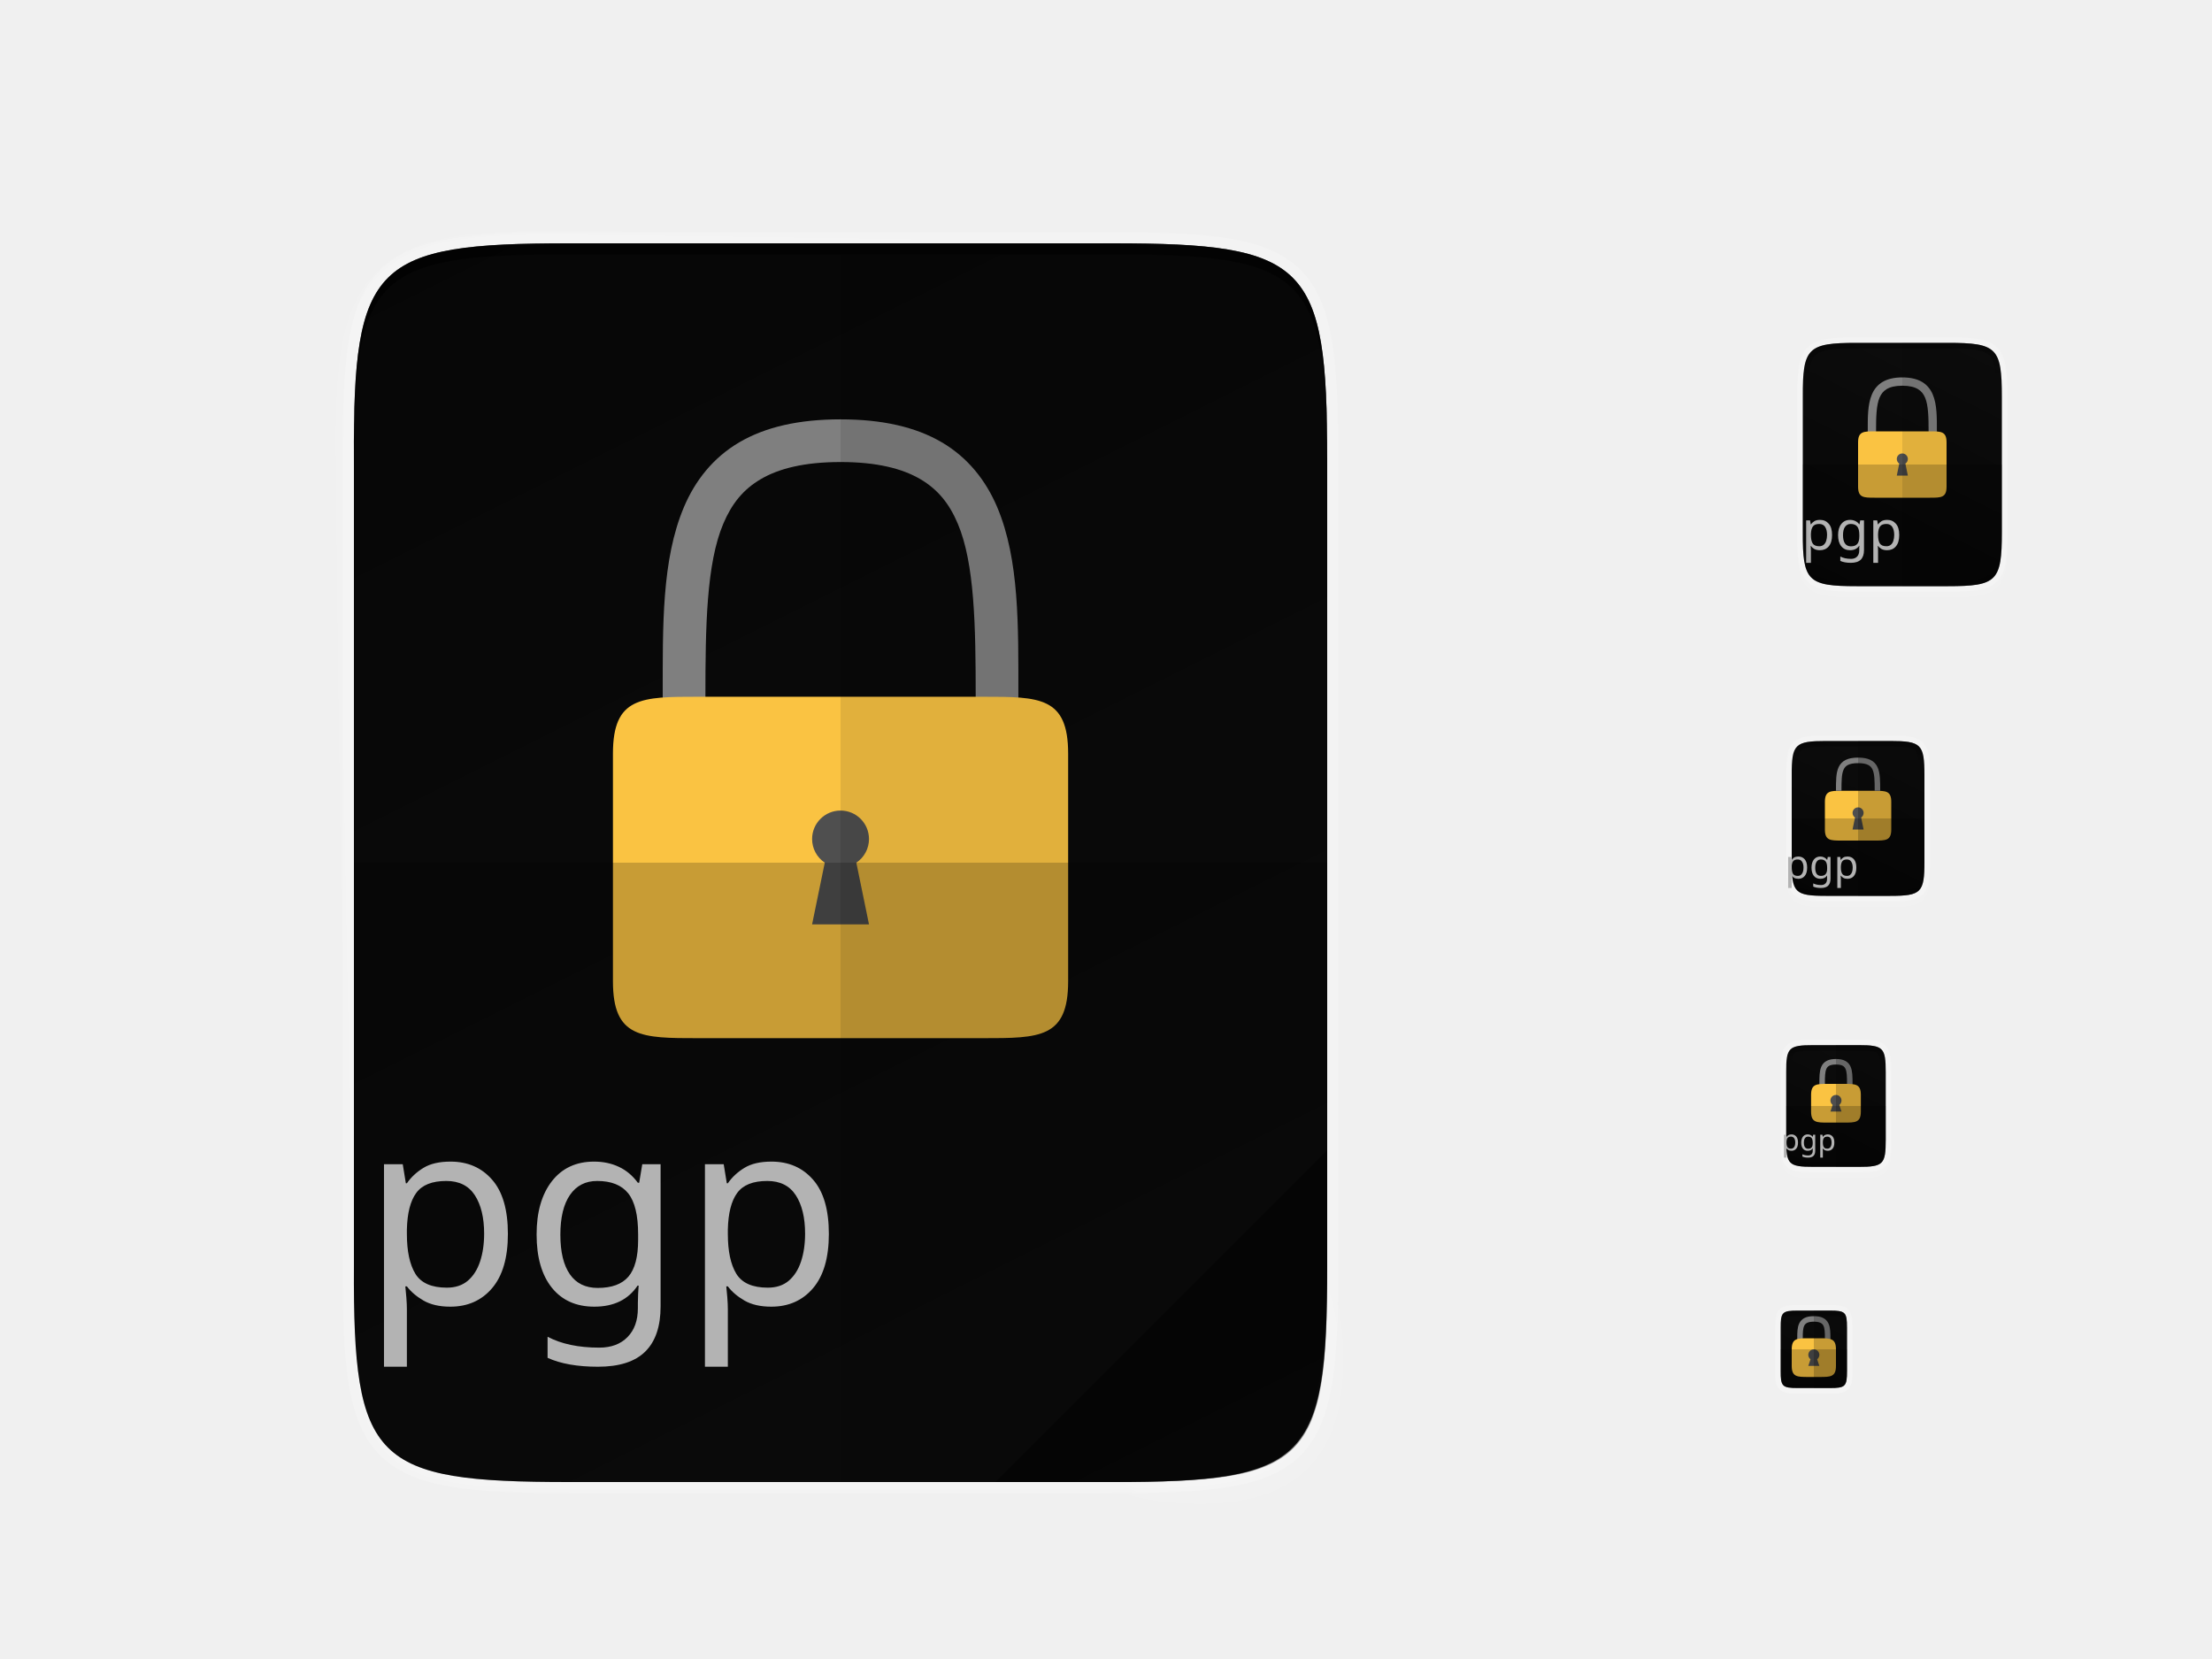
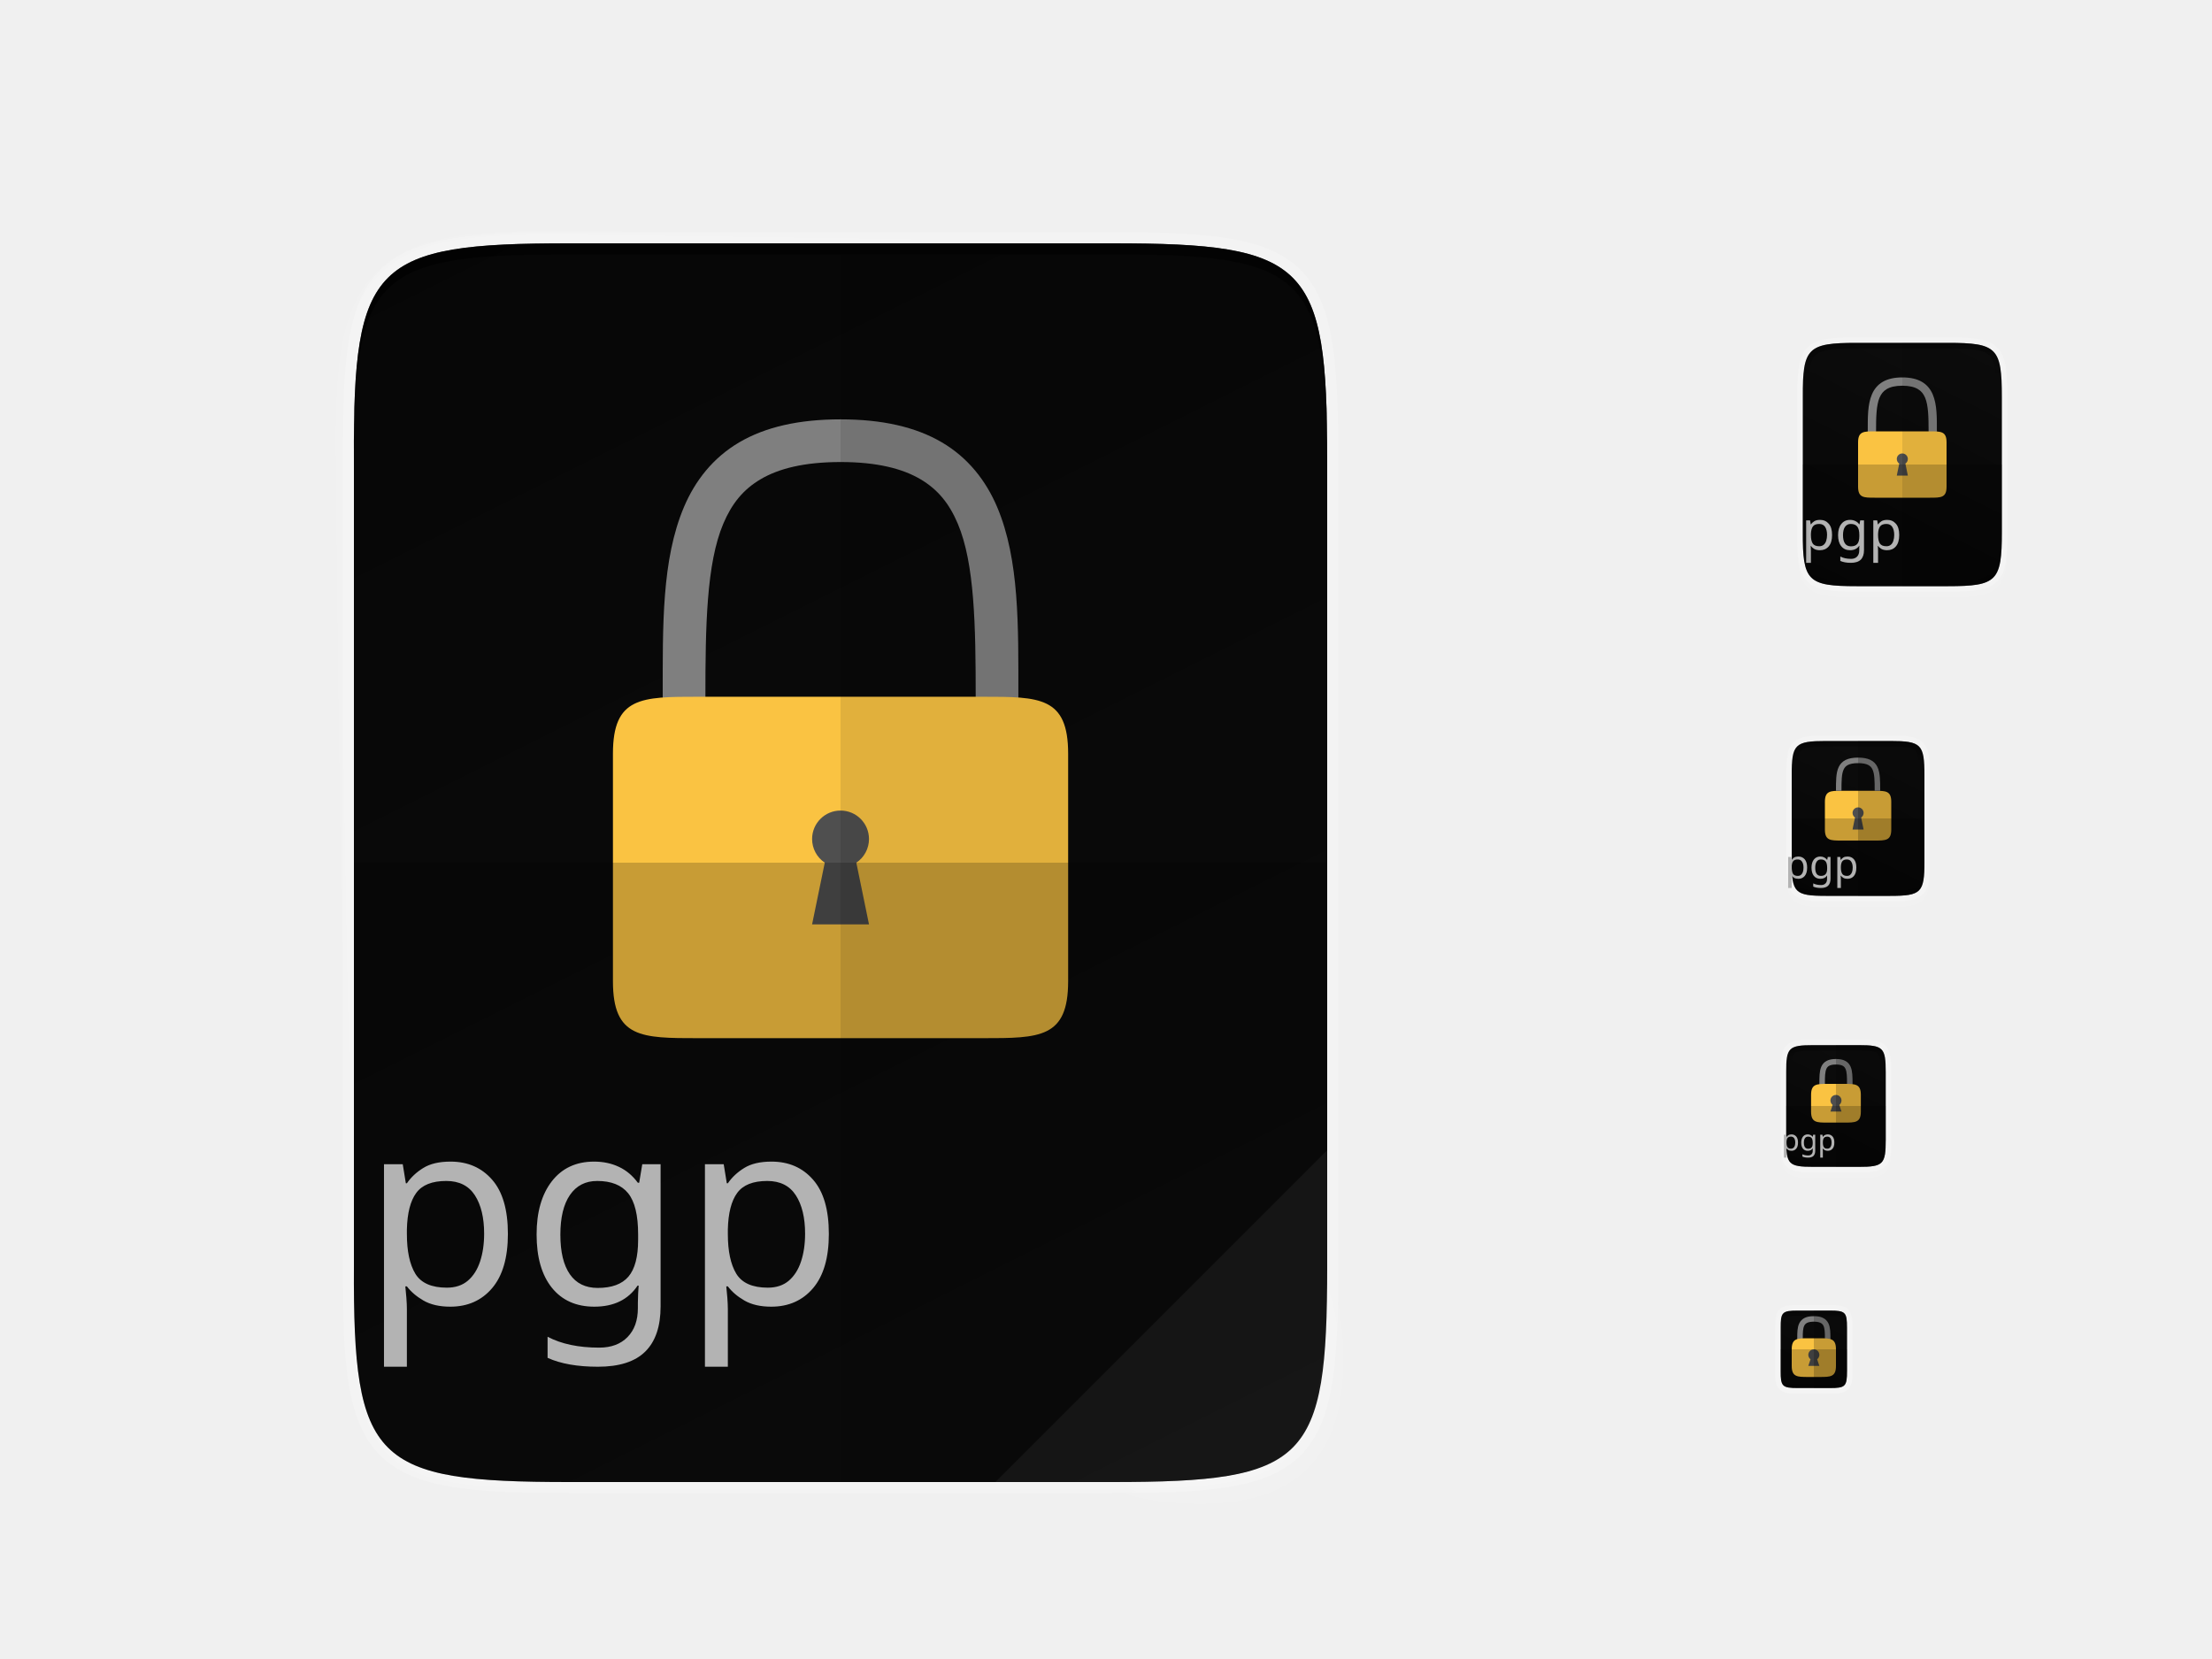
<svg xmlns="http://www.w3.org/2000/svg" xmlns:xlink="http://www.w3.org/1999/xlink" style="display:inline;enable-background:new" version="1.0" id="svg11300" height="300" width="400">
  <defs id="defs3">
    <clipPath clipPathUnits="userSpaceOnUse" id="clipPath9430">
      <path id="path9432" d="m 166.062,-196 h 179.875 C 491.235,-196 512,-175.287 512,-30.125 v 148.25 C 512,263.286 491.235,284 345.938,284 H 166.062 C 20.765,284 0,263.286 0,118.125 V -30.125 C 0,-175.287 20.765,-196 166.062,-196 Z" style="color:#000000;display:inline;overflow:visible;visibility:visible;fill:#000000;fill-opacity:1;fill-rule:nonzero;stroke:none;stroke-width:1;marker:none;enable-background:new" />
    </clipPath>
    <clipPath clipPathUnits="userSpaceOnUse" id="clipPath1082">
      <path id="path1084" d="M 361.938,-212 C 507.235,-212 528,-191.287 528,-46.125 V 70.125 C 528,215.286 507.235,236 361.938,236 H 214.062 C 68.765,236 48,215.286 48,70.125 V -46.125 C 48,-191.287 68.765,-212 214.062,-212 Z" style="display:inline;opacity:1;fill:#73a626;fill-opacity:1;stroke:none;stroke-width:2;stroke-linecap:round;stroke-linejoin:round;stroke-miterlimit:4;stroke-dasharray:none;stroke-dashoffset:0;stroke-opacity:1;enable-background:new" />
    </clipPath>
    <filter style="color-interpolation-filters:sRGB" id="filter4346" x="-0.013" width="1.026" y="-0.011" height="1.022">
      <feGaussianBlur stdDeviation="2.12" id="feGaussianBlur4348" />
    </filter>
    <linearGradient xlink:href="#linearGradient4360" id="linearGradient4358" x1="88" y1="88" x2="488" y2="488" gradientUnits="userSpaceOnUse" />
    <linearGradient id="linearGradient4360">
      <stop id="stop4362" offset="0" style="stop-color:#ffffff;stop-opacity:0.588" />
      <stop style="stop-color:#ffffff;stop-opacity:0" offset="0.88" id="stop4364" />
      <stop id="stop4366" offset="1" style="stop-color:#ffffff;stop-opacity:1" />
    </linearGradient>
    <filter style="color-interpolation-filters:sRGB" id="filter4380" x="-0.053" width="1.106" y="-0.044" height="1.088">
      <feGaussianBlur stdDeviation="8.48" id="feGaussianBlur4382" />
    </filter>
    <linearGradient gradientUnits="userSpaceOnUse" y2="119.093" x2="-35.31" y1="401.584" x1="529.655" id="linearGradient4226" xlink:href="#linearGradient4338" gradientTransform="matrix(0,0.453125,0.453112,0,26.0376,44)" />
    <linearGradient id="linearGradient4338">
      <stop style="stop-color:#0d0d0d;stop-opacity:1" offset="0" id="stop4340" />
      <stop style="stop-color:#060606;stop-opacity:1" offset="1" id="stop4342" />
    </linearGradient>
    <linearGradient id="linearGradient927">
      <stop style="stop-color:#000000;stop-opacity:1" offset="0" id="stop923" />
      <stop id="stop933" offset="0.125" style="stop-color:#000000;stop-opacity:0.098" />
      <stop id="stop931" offset="0.925" style="stop-color:#000000;stop-opacity:0.098" />
      <stop style="stop-color:#000000;stop-opacity:0.498" offset="1" id="stop925" />
    </linearGradient>
    <clipPath clipPathUnits="userSpaceOnUse" id="clipPath994">
      <path style="color:#000000;display:inline;overflow:visible;visibility:visible;fill:#323232;fill-opacity:1;fill-rule:nonzero;stroke:none;stroke-width:2;stroke-miterlimit:4;stroke-dasharray:none;stroke-opacity:1;marker:none;enable-background:accumulate" d="m 335.731,62 c -8.824,0 -9.774,0.906 -9.73,9.748 V 84 96.252 c -0.043,8.842 0.906,9.748 9.73,9.748 h 16.539 c 8.824,0 9.73,-0.906 9.73,-9.748 V 84 71.748 C 362.001,62.906 361.094,62 352.27,62 Z" id="path996" />
    </clipPath>
    <linearGradient xlink:href="#linearGradient927" id="linearGradient1004" x1="344" y1="62" x2="344" y2="106" gradientUnits="userSpaceOnUse" />
    <linearGradient xlink:href="#linearGradient4338" id="linearGradient1024" gradientUnits="userSpaceOnUse" gradientTransform="matrix(0,-0.1132812,0.113278,0,308.5101,112)" x1="459.034" y1="419.233" x2="35.31" y2="207.365" />
    <linearGradient xlink:href="#linearGradient4338" id="linearGradient916" gradientUnits="userSpaceOnUse" gradientTransform="matrix(0,-0.05664062,0.05663901,0,314.2547,214)" x1="459.034" y1="419.233" x2="35.31" y2="207.365" />
    <linearGradient xlink:href="#linearGradient4338" id="linearGradient920" gradientUnits="userSpaceOnUse" gradientTransform="matrix(0,-0.03604403,0.03604301,0,316.4352,252.9091)" x1="459.034" y1="419.233" x2="35.31" y2="207.365" />
    <linearGradient xlink:href="#linearGradient4338" id="linearGradient924" gradientUnits="userSpaceOnUse" gradientTransform="matrix(0,-0.07208805,0.07208601,0,312.8705,165.8182)" x1="459.034" y1="419.233" x2="35.31" y2="207.365" />
    <clipPath clipPathUnits="userSpaceOnUse" id="clipPath959">
      <path style="color:#000000;display:inline;overflow:visible;visibility:visible;opacity:1;fill:#b956d9;fill-opacity:1;fill-rule:nonzero;stroke:none;stroke-width:2;stroke-miterlimit:4;stroke-dasharray:none;stroke-opacity:1;marker:none;enable-background:accumulate" d="m 330.193,134 c -5.615,0 -6.22,0.577 -6.192,6.204 v 7.796 7.796 c -0.028,5.627 0.577,6.204 6.192,6.204 h 11.615 c 5.615,0 6.192,-0.577 6.192,-6.204 v -7.796 -7.796 c 0,-5.627 -0.577,-6.204 -6.192,-6.204 z" id="path961" />
    </clipPath>
    <linearGradient xlink:href="#linearGradient927" id="linearGradient969" x1="336" y1="134" x2="336" y2="162" gradientUnits="userSpaceOnUse" />
    <clipPath clipPathUnits="userSpaceOnUse" id="clipPath971">
      <path style="color:#000000;display:inline;overflow:visible;visibility:visible;opacity:1;fill:#b956d9;fill-opacity:1;fill-rule:nonzero;stroke:none;stroke-width:2;stroke-miterlimit:4;stroke-dasharray:none;stroke-opacity:1;marker:none;enable-background:accumulate" d="m 327.865,189 c -4.412,0 -4.887,0.453 -4.865,4.874 V 200 206.126 C 322.978,210.547 323.453,211 327.865,211 h 8.27 C 340.547,211 341,210.547 341,206.126 V 200 193.874 C 341,189.453 340.547,189 336.135,189 Z" id="path973" />
    </clipPath>
    <linearGradient xlink:href="#linearGradient927" id="linearGradient981" x1="332" y1="189" x2="332" y2="211" gradientUnits="userSpaceOnUse" />
    <clipPath clipPathUnits="userSpaceOnUse" id="clipPath983">
      <path id="path985" d="m 325.096,237 c -2.808,0 -3.11,0.288 -3.096,3.102 V 244 v 3.898 c -0.014,2.813 0.288,3.102 3.096,3.102 h 5.808 C 333.712,251 334,250.712 334,247.898 V 244 240.102 C 334,237.288 333.712,237 330.904,237 Z" style="color:#000000;display:inline;overflow:visible;visibility:visible;opacity:1;fill:#b956d9;fill-opacity:1;fill-rule:nonzero;stroke:none;stroke-width:2;stroke-miterlimit:4;stroke-dasharray:none;stroke-opacity:1;marker:none;enable-background:accumulate" />
    </clipPath>
    <linearGradient xlink:href="#linearGradient927" id="linearGradient993" x1="328" y1="237" x2="328" y2="251" gradientUnits="userSpaceOnUse" />
  </defs>
  <g style="display:inline" id="layer1">
    <g style="display:none" id="layer7">
-       <text y="-8.255" xml:space="preserve" x="19.007" style="font-style:normal;font-variant:normal;font-weight:normal;font-stretch:normal;line-height:0%;font-family:'DejaVu Sans';-inkscape-font-specification:'DejaVu Sans';display:inline;fill:#ffffff;fill-opacity:1;stroke:none;enable-background:new" id="context">
-         <tspan style="font-style:normal;font-variant:normal;font-weight:normal;font-stretch:normal;font-size:18px;line-height:1.25;font-family:'DejaVu Sans';-inkscape-font-specification:'DejaVu Sans'" y="-8.255" x="19.007" id="tspan3933">mimetypes</tspan>
+       <text y="-8.255" xml:space="preserve" x="19.007" style="font-style:normal;font-variant:normal;font-weight:normal;font-stretch:normal;line-height:0%;font-family:'DejaVu Sans';-inkscape-font-specification:'DejaVu Sans';display:inline;fill:#000000;fill-opacity:1;stroke:none;enable-background:new" id="context">
+         <tspan style="font-style:normal;font-variant:normal;font-weight:normal;font-stretch:normal;font-size:18px;line-height:1.25;font-family:'DejaVu Sans';-inkscape-font-specification:'DejaVu Sans';fill:#000000" y="-8.255" x="19.007" id="tspan3933">mimetypes</tspan>
      </text>
-       <text y="-8.255" xml:space="preserve" x="146.488" style="font-style:normal;font-variant:normal;font-weight:bold;font-stretch:normal;line-height:0%;font-family:'DejaVu Sans';-inkscape-font-specification:'DejaVu Sans Bold';text-align:start;writing-mode:lr-tb;text-anchor:start;display:inline;fill:#ffffff;fill-opacity:1;stroke:none;enable-background:new" id="icon-name">
-         <tspan style="font-style:normal;font-variant:normal;font-weight:bold;font-stretch:normal;font-size:18px;line-height:1.25;font-family:'DejaVu Sans';-inkscape-font-specification:'DejaVu Sans Bold'" y="-8.255" x="146.488" id="tspan900">application-pgp-encrypted</tspan>
+       <text y="-8.255" xml:space="preserve" x="146.488" style="font-style:normal;font-variant:normal;font-weight:bold;font-stretch:normal;line-height:0%;font-family:'DejaVu Sans';-inkscape-font-specification:'DejaVu Sans Bold';text-align:start;writing-mode:lr-tb;text-anchor:start;display:inline;fill:#000000;fill-opacity:1;stroke:none;enable-background:new" id="icon-name">
+         <tspan style="font-style:normal;font-variant:normal;font-weight:bold;font-stretch:normal;font-size:18px;line-height:1.25;font-family:'DejaVu Sans';-inkscape-font-specification:'DejaVu Sans Bold';fill:#000000" y="-8.255" x="146.488" id="tspan900">application-pgp-encrypted</tspan>
      </text>
      <rect style="display:inline;overflow:visible;visibility:visible;fill:#323232;fill-opacity:1;fill-rule:nonzero;stroke:none;stroke-width:2;marker:none;enable-background:accumulate" id="rect16x16" width="16" height="16" x="320" y="236" />
      <rect style="display:inline;overflow:visible;visibility:visible;fill:#323232;fill-opacity:1;fill-rule:nonzero;stroke:none;stroke-width:2;marker:none;enable-background:accumulate" id="rect24x24" width="24" height="24" x="320" y="188" />
      <rect style="display:inline;overflow:visible;visibility:visible;fill:#323232;fill-opacity:1;fill-rule:nonzero;stroke:none;stroke-width:2;marker:none;enable-background:accumulate" id="rect32x32" width="32" height="32" x="320" y="132" />
      <rect y="60" x="320" height="48" width="48" id="rect48x48" style="display:inline;overflow:visible;visibility:visible;fill:#323232;fill-opacity:1;fill-rule:nonzero;stroke:none;stroke-width:2;marker:none;enable-background:accumulate" />
      <rect style="display:inline;overflow:visible;visibility:visible;fill:#323232;fill-opacity:1;fill-rule:nonzero;stroke:none;stroke-width:2;marker:none;enable-background:accumulate" id="rect3951" width="256" height="256" x="24" y="28" />
    </g>
    <g id="layer4" style="display:inline">
      <path style="color:#000000;font-style:normal;font-variant:normal;font-weight:normal;font-stretch:normal;font-size:medium;line-height:normal;font-family:sans-serif;font-variant-ligatures:normal;font-variant-position:normal;font-variant-caps:normal;font-variant-numeric:normal;font-variant-alternates:normal;font-feature-settings:normal;text-indent:0;text-align:start;text-decoration:none;text-decoration-line:none;text-decoration-style:solid;text-decoration-color:#000000;letter-spacing:normal;word-spacing:normal;text-transform:none;writing-mode:lr-tb;direction:ltr;text-orientation:mixed;dominant-baseline:auto;baseline-shift:baseline;text-anchor:start;white-space:normal;shape-padding:0;clip-rule:nonzero;display:inline;overflow:visible;visibility:visible;opacity:0.1;isolation:auto;mix-blend-mode:normal;color-interpolation:sRGB;color-interpolation-filters:linearRGB;solid-color:#000000;solid-opacity:1;vector-effect:none;fill:#ffffff;fill-opacity:1;fill-rule:nonzero;stroke:none;stroke-width:2;stroke-linecap:butt;stroke-linejoin:miter;stroke-miterlimit:4;stroke-dasharray:none;stroke-dashoffset:0;stroke-opacity:1;marker:none;color-rendering:auto;image-rendering:auto;shape-rendering:auto;text-rendering:auto;enable-background:accumulate" d="m 327.865,189 c -1.12,0 -2.015,0.024 -2.791,0.154 -0.776,0.13 -1.48,0.388 -2.01,0.916 -0.53,0.528 -0.791,1.237 -0.92,2.014 -0.129,0.777 -0.15,1.672 -0.145,2.795 V 201 v 6.125 c -0.005,1.121 0.016,2.015 0.145,2.791 0.129,0.777 0.39,1.485 0.92,2.014 0.53,0.528 1.234,0.786 2.01,0.916 0.776,0.13 1.671,0.154 2.791,0.154 h 8.27 c 1.12,0 2.013,-0.024 2.787,-0.154 0.774,-0.13 1.48,-0.389 2.008,-0.918 0.528,-0.529 0.786,-1.234 0.916,-2.01 C 341.976,209.143 342,208.247 342,207.125 V 201 194.875 c 0,-1.122 -0.024,-2.018 -0.154,-2.793 -0.13,-0.775 -0.388,-1.481 -0.916,-2.01 -0.528,-0.529 -1.233,-0.788 -2.008,-0.918 C 338.147,189.024 337.255,189 336.135,189 Z" id="path995" />
      <path style="color:#000000;font-style:normal;font-variant:normal;font-weight:normal;font-stretch:normal;font-size:medium;line-height:normal;font-family:sans-serif;font-variant-ligatures:normal;font-variant-position:normal;font-variant-caps:normal;font-variant-numeric:normal;font-variant-alternates:normal;font-feature-settings:normal;text-indent:0;text-align:start;text-decoration:none;text-decoration-line:none;text-decoration-style:solid;text-decoration-color:#000000;letter-spacing:normal;word-spacing:normal;text-transform:none;writing-mode:lr-tb;direction:ltr;text-orientation:mixed;dominant-baseline:auto;baseline-shift:baseline;text-anchor:start;white-space:normal;shape-padding:0;clip-rule:nonzero;display:inline;overflow:visible;visibility:visible;opacity:0.1;isolation:auto;mix-blend-mode:normal;color-interpolation:sRGB;color-interpolation-filters:linearRGB;solid-color:#000000;solid-opacity:1;vector-effect:none;fill:#ffffff;fill-opacity:1;fill-rule:nonzero;stroke:none;stroke-width:2;stroke-linecap:butt;stroke-linejoin:miter;stroke-miterlimit:4;stroke-dasharray:none;stroke-dashoffset:0;stroke-opacity:1;marker:none;color-rendering:auto;image-rendering:auto;shape-rendering:auto;text-rendering:auto;enable-background:accumulate" d="m 325.096,237 c -0.719,0 -1.302,0.014 -1.836,0.104 -0.534,0.09 -1.068,0.276 -1.477,0.684 -0.408,0.407 -0.597,0.943 -0.686,1.479 -0.089,0.535 -0.101,1.12 -0.098,1.842 V 244 v 3.898 c -0.003,0.718 0.009,1.302 0.098,1.836 0.089,0.535 0.277,1.071 0.686,1.479 0.408,0.407 0.942,0.594 1.477,0.684 0.534,0.09 1.117,0.104 1.836,0.104 h 5.809 c 0.719,0 1.301,-0.014 1.834,-0.104 0.533,-0.09 1.068,-0.278 1.475,-0.686 0.407,-0.408 0.594,-0.943 0.684,-1.477 C 334.986,249.201 335,248.619 335,247.898 V 244 241.102 c 0,-0.72 -0.014,-1.302 -0.104,-1.836 -0.089,-0.534 -0.277,-1.069 -0.684,-1.477 -0.407,-0.408 -0.941,-0.596 -1.475,-0.686 C 332.205,237.014 331.623,237 330.904,237 Z" id="path997" />
      <path style="color:#000000;font-style:normal;font-variant:normal;font-weight:normal;font-stretch:normal;font-size:medium;line-height:normal;font-family:sans-serif;font-variant-ligatures:normal;font-variant-position:normal;font-variant-caps:normal;font-variant-numeric:normal;font-variant-alternates:normal;font-feature-settings:normal;text-indent:0;text-align:start;text-decoration:none;text-decoration-line:none;text-decoration-style:solid;text-decoration-color:#000000;letter-spacing:normal;word-spacing:normal;text-transform:none;writing-mode:lr-tb;direction:ltr;text-orientation:mixed;dominant-baseline:auto;baseline-shift:baseline;text-anchor:start;white-space:normal;shape-padding:0;clip-rule:nonzero;display:inline;overflow:visible;visibility:visible;opacity:0.1;isolation:auto;mix-blend-mode:normal;color-interpolation:sRGB;color-interpolation-filters:linearRGB;solid-color:#000000;solid-opacity:1;vector-effect:none;fill:#ffffff;fill-opacity:1;fill-rule:nonzero;stroke:none;stroke-width:2;stroke-linecap:butt;stroke-linejoin:miter;stroke-miterlimit:4;stroke-dasharray:none;stroke-dashoffset:0;stroke-opacity:1;marker:none;color-rendering:auto;image-rendering:auto;shape-rendering:auto;text-rendering:auto;enable-background:accumulate" d="m 330.193,134 c -1.421,0 -2.549,0.031 -3.506,0.191 -0.957,0.161 -1.791,0.473 -2.412,1.092 -0.621,0.619 -0.936,1.456 -1.096,2.414 -0.159,0.958 -0.187,2.087 -0.18,3.512 V 149 v 7.797 c -0.007,1.421 0.021,2.55 0.18,3.506 0.159,0.958 0.475,1.795 1.096,2.414 0.621,0.619 1.455,0.931 2.412,1.092 0.957,0.161 2.085,0.191 3.506,0.191 h 11.615 c 1.421,0 2.547,-0.031 3.502,-0.191 0.955,-0.161 1.788,-0.474 2.406,-1.094 0.618,-0.62 0.931,-1.454 1.092,-2.41 C 348.969,159.348 349,158.221 349,156.797 V 149 141.203 c 0,-1.424 -0.031,-2.551 -0.191,-3.508 -0.16,-0.957 -0.473,-1.791 -1.092,-2.41 -0.618,-0.62 -1.451,-0.933 -2.406,-1.094 C 344.355,134.031 343.23,134 341.809,134 Z" id="path999" />
      <path style="color:#000000;display:inline;overflow:visible;visibility:visible;opacity:0.2;fill:none;fill-opacity:1;fill-rule:nonzero;stroke:#ffffff;stroke-width:2;stroke-miterlimit:4;stroke-dasharray:none;stroke-opacity:1;marker:none;enable-background:accumulate" d="m 327.865,189 c -4.412,0 -4.887,0.453 -4.865,4.874 V 200 206.126 C 322.978,210.547 323.453,211 327.865,211 h 8.27 C 340.547,211 341,210.547 341,206.126 V 200 193.874 C 341,189.453 340.547,189 336.135,189 Z" id="path926" />
      <path id="path928" d="m 325.096,237 c -2.808,0 -3.11,0.288 -3.096,3.102 V 244 v 3.898 c -0.014,2.813 0.288,3.102 3.096,3.102 h 5.808 C 333.712,251 334,250.712 334,247.898 V 244 240.102 C 334,237.288 333.712,237 330.904,237 Z" style="color:#000000;display:inline;overflow:visible;visibility:visible;opacity:0.2;fill:none;fill-opacity:1;fill-rule:nonzero;stroke:#ffffff;stroke-width:2;stroke-miterlimit:4;stroke-dasharray:none;stroke-opacity:1;marker:none;enable-background:accumulate" />
      <path style="color:#000000;display:inline;overflow:visible;visibility:visible;opacity:0.2;fill:none;fill-opacity:1;fill-rule:nonzero;stroke:#ffffff;stroke-width:2;stroke-miterlimit:4;stroke-dasharray:none;stroke-opacity:1;marker:none;enable-background:accumulate" d="m 330.193,134 c -5.615,0 -6.22,0.577 -6.192,6.204 v 7.796 7.796 c -0.028,5.627 0.577,6.204 6.192,6.204 h 11.615 c 5.615,0 6.192,-0.577 6.192,-6.204 v -7.796 -7.796 c 0,-5.627 -0.577,-6.204 -6.192,-6.204 z" id="path930" />
      <path style="color:#000000;font-style:normal;font-variant:normal;font-weight:normal;font-stretch:normal;font-size:medium;line-height:normal;font-family:sans-serif;font-variant-ligatures:normal;font-variant-position:normal;font-variant-caps:normal;font-variant-numeric:normal;font-variant-alternates:normal;font-feature-settings:normal;text-indent:0;text-align:start;text-decoration:none;text-decoration-line:none;text-decoration-style:solid;text-decoration-color:#000000;letter-spacing:normal;word-spacing:normal;text-transform:none;writing-mode:lr-tb;direction:ltr;text-orientation:mixed;dominant-baseline:auto;baseline-shift:baseline;text-anchor:start;white-space:normal;shape-padding:0;clip-rule:nonzero;display:inline;overflow:visible;visibility:visible;opacity:0.1;isolation:auto;mix-blend-mode:normal;color-interpolation:sRGB;color-interpolation-filters:linearRGB;solid-color:#000000;solid-opacity:1;vector-effect:none;fill:#ffffff;fill-opacity:1;fill-rule:nonzero;stroke:none;stroke-width:2;stroke-linecap:butt;stroke-linejoin:miter;stroke-miterlimit:4;stroke-dasharray:none;stroke-dashoffset:0;stroke-opacity:1;marker:none;color-rendering:auto;image-rendering:auto;shape-rendering:auto;text-rendering:auto;enable-background:accumulate" d="m 335.73,62 c -2.223,0 -3.974,0.051 -5.414,0.293 -1.44,0.242 -2.619,0.695 -3.482,1.557 -0.863,0.861 -1.319,2.039 -1.559,3.48 -0.24,1.441 -0.286,3.195 -0.275,5.424 V 85 97.252 c -0.011,2.225 0.036,3.979 0.275,5.418 0.24,1.441 0.695,2.619 1.559,3.48 0.863,0.861 2.042,1.315 3.482,1.557 1.44,0.242 3.191,0.293 5.414,0.293 h 16.539 c 2.223,0 3.973,-0.051 5.41,-0.293 1.437,-0.242 2.612,-0.697 3.473,-1.559 0.86,-0.862 1.313,-2.039 1.555,-3.479 C 362.949,101.23 363,99.48 363,97.252 V 85 72.748 c 0,-2.228 -0.051,-3.978 -0.293,-5.418 -0.241,-1.44 -0.694,-2.617 -1.555,-3.479 -0.86,-0.862 -2.035,-1.317 -3.473,-1.559 C 356.242,62.051 354.493,62 352.27,62 Z" id="path1020" />
      <path id="path1163" d="M 102.922,44 C 67.625,44 63.827,47.625 64,82.994 V 156 229.006 C 63.827,264.375 67.625,268 102.922,268 h 98.157 C 236.375,268 240,264.375 240,229.006 V 156 82.994 C 240,47.625 236.375,44 201.078,44 Z" style="color:#000000;display:inline;overflow:visible;visibility:visible;opacity:0.2;fill:none;fill-opacity:1;fill-rule:nonzero;stroke:#ffffff;stroke-width:4;stroke-miterlimit:4;stroke-dasharray:none;stroke-opacity:1;marker:none;enable-background:accumulate" />
      <path style="color:#000000;display:inline;overflow:visible;visibility:visible;opacity:0.1;fill:#ffffff;fill-opacity:1;fill-rule:nonzero;stroke:none;stroke-width:2;marker:none;filter:url(#filter4346);enable-background:accumulate" d="M 189.843,74 C 119.25,74 111.654,81.251 112,151.987 V 298 444.013 C 111.654,514.749 119.25,522 189.843,522 H 386.157 C 456.75,522 462.163,514.726 464,444.013 V 298 151.987 C 464,81.25 456.75,74 386.157,74 Z" id="rect4158-9" transform="matrix(0.5,0,0,0.5,8,8)" />
      <path id="path4350" d="M 189.843,74 C 119.25,74 111.654,81.251 112,151.987 V 298 444.013 C 111.654,514.749 119.25,522 189.843,522 H 386.157 C 456.75,522 464,514.75 464,444.013 V 298 151.987 C 464,81.25 456.75,74 386.157,74 Z" style="color:#000000;display:inline;overflow:visible;visibility:visible;opacity:0.3;fill:url(#linearGradient4358);fill-opacity:1;fill-rule:nonzero;stroke:none;stroke-width:2;marker:none;filter:url(#filter4380);enable-background:accumulate" transform="matrix(0.5,0,0,0.5,8,8)" />
      <path style="color:#000000;display:inline;overflow:visible;visibility:visible;opacity:0.2;fill:none;fill-opacity:1;fill-rule:nonzero;stroke:#ffffff;stroke-width:2;stroke-miterlimit:4;stroke-dasharray:none;stroke-opacity:1;marker:none;enable-background:accumulate" d="m 335.731,62 c -8.824,0 -9.774,0.906 -9.73,9.748 V 84 96.252 c -0.043,8.842 0.906,9.748 9.73,9.748 h 16.539 c 8.824,0 9.73,-0.906 9.73,-9.748 V 84 71.748 C 362.001,62.906 361.094,62 352.27,62 Z" id="path958" />
    </g>
    <g id="layer2" style="display:inline">
      <path style="color:#000000;display:inline;overflow:visible;visibility:visible;fill:url(#linearGradient1024);fill-opacity:1;fill-rule:nonzero;stroke:none;stroke-width:1;marker:none;enable-background:accumulate" d="m 335.731,62 c -8.824,0 -9.774,0.906 -9.73,9.748 V 84 96.252 c -0.043,8.842 0.906,9.748 9.73,9.748 h 16.539 c 8.824,0 9.73,-0.906 9.73,-9.748 V 84 71.748 C 362.001,62.906 361.094,62 352.27,62 Z" id="path964" />
      <path style="color:#000000;display:inline;overflow:visible;visibility:visible;fill:url(#linearGradient4226);fill-opacity:1;fill-rule:nonzero;stroke:none;stroke-width:1;marker:none;enable-background:accumulate" d="M 102.922,268 C 67.625,268 63.827,264.375 64,229.006 V 156 82.994 C 63.827,47.625 67.625,44 102.922,44 h 98.157 C 236.375,44 240,47.625 240,82.994 V 156 229.006 C 240,264.375 236.375,268 201.078,268 Z" id="rect4158" />
      <path style="color:#000000;display:inline;overflow:visible;visibility:visible;opacity:0.6;fill:#000000;fill-opacity:1;fill-rule:nonzero;stroke:none;stroke-width:1;marker:none;enable-background:accumulate" d="M 102.922,44 C 67.625,44 63.827,47.626 64,82.994 v 2 C 63.827,49.626 67.625,46 102.922,46 h 98.156 C 236.375,46 240,49.626 240,84.994 v -2 C 240,47.626 236.375,44 201.078,44 Z" id="path931" />
      <path id="path914" d="m 327.865,189 c -4.412,0 -4.887,0.453 -4.865,4.874 V 200 206.126 C 322.978,210.547 323.453,211 327.865,211 h 8.27 C 340.547,211 341,210.547 341,206.126 V 200 193.874 C 341,189.453 340.547,189 336.135,189 Z" style="color:#000000;display:inline;overflow:visible;visibility:visible;fill:url(#linearGradient916);fill-opacity:1;fill-rule:nonzero;stroke:none;stroke-width:1;marker:none;enable-background:accumulate" />
      <path style="color:#000000;display:inline;overflow:visible;visibility:visible;fill:url(#linearGradient920);fill-opacity:1;fill-rule:nonzero;stroke:none;stroke-width:1;marker:none;enable-background:accumulate" d="m 325.096,237 c -2.808,0 -3.11,0.288 -3.096,3.102 V 244 v 3.898 c -0.014,2.813 0.288,3.102 3.096,3.102 h 5.808 C 333.712,251 334,250.712 334,247.898 V 244 240.102 C 334,237.288 333.712,237 330.904,237 Z" id="path918" />
      <path id="path922" d="m 330.193,134 c -5.615,0 -6.22,0.577 -6.192,6.204 v 7.796 7.796 c -0.028,5.627 0.577,6.204 6.192,6.204 h 11.615 c 5.615,0 6.192,-0.577 6.192,-6.204 v -7.796 -7.796 c 0,-5.627 -0.577,-6.204 -6.192,-6.204 z" style="color:#000000;display:inline;overflow:visible;visibility:visible;fill:url(#linearGradient924);fill-opacity:1;fill-rule:nonzero;stroke:none;stroke-width:1;marker:none;enable-background:accumulate" />
    </g>
    <g id="layer6" style="display:inline">
      <path style="color:#000000;font-style:normal;font-variant:normal;font-weight:normal;font-stretch:normal;font-size:medium;line-height:normal;font-family:sans-serif;font-variant-ligatures:normal;font-variant-position:normal;font-variant-caps:normal;font-variant-numeric:normal;font-variant-alternates:normal;font-feature-settings:normal;text-indent:0;text-align:start;text-decoration:none;text-decoration-line:none;text-decoration-style:solid;text-decoration-color:#000000;letter-spacing:normal;word-spacing:normal;text-transform:none;writing-mode:lr-tb;direction:ltr;text-orientation:mixed;dominant-baseline:auto;baseline-shift:baseline;text-anchor:start;white-space:normal;shape-padding:0;clip-rule:nonzero;display:inline;overflow:visible;visibility:visible;opacity:1;isolation:auto;mix-blend-mode:normal;color-interpolation:sRGB;color-interpolation-filters:linearRGB;solid-color:#000000;solid-opacity:1;vector-effect:none;fill:#7f7f7f;fill-opacity:1;fill-rule:nonzero;stroke:none;stroke-width:1.5;stroke-linecap:butt;stroke-linejoin:miter;stroke-miterlimit:4;stroke-dasharray:none;stroke-dashoffset:0;stroke-opacity:1;color-rendering:auto;image-rendering:auto;shape-rendering:auto;text-rendering:auto;enable-background:new" d="m 344,68.25 c -1.466,0 -2.638,0.267 -3.559,0.807 -0.921,0.539 -1.553,1.348 -1.945,2.275 C 337.712,73.186 337.75,75.5 337.75,78 v 1 h 1.5 v -1 c 0,-2.5 0.038,-4.686 0.629,-6.082 0.295,-0.698 0.694,-1.201 1.32,-1.568 C 341.826,69.983 342.716,69.75 344,69.75 c 1.284,0 2.174,0.233 2.801,0.6 0.626,0.367 1.025,0.87 1.32,1.568 C 348.712,73.314 348.75,75.5 348.75,78 v 1 h 1.5 v -1 c 0,-2.5 0.038,-4.814 -0.746,-6.668 -0.392,-0.927 -1.025,-1.736 -1.945,-2.275 C 346.638,68.517 345.466,68.25 344,68.25 Z" id="path953" />
      <path style="display:inline;fill:#fac342;fill-opacity:1;stroke:none;stroke-width:1px;stroke-linecap:butt;stroke-linejoin:miter;stroke-opacity:1;enable-background:new" d="m 339,78 c -2,0 -3,0 -3,2 v 8 c 0,2 1,2 3,2 h 10 c 2,0 3,0 3,-2 v -8 c 0,-2 -1,-2 -3,-2 z" id="path948" />
      <path style="display:inline;fill:#4f4f4f;fill-opacity:1;stroke:none;stroke-width:1px;stroke-linecap:butt;stroke-linejoin:miter;stroke-opacity:1;enable-background:new" d="m 344,82 c 0.552,0 1,0.448 1,1 -10e-6,0.334 -0.167,0.647 -0.445,0.832 L 345,86 h -2 l 0.445,-2.168 C 343.167,83.647 343,83.334 343,83 c 0,-0.552 0.448,-1 1,-1 z" id="path946" />
      <path style="display:inline;fill:#fac342;fill-opacity:1;stroke:none;stroke-width:1px;stroke-linecap:butt;stroke-linejoin:miter;stroke-opacity:1;enable-background:new" d="m 333,143 c -2,0 -3,0 -3,2 v 5 c 0,2 1,2 3,2 h 6 c 2,0 3,0 3,-2 v -5 c 0,-2 -1,-2 -3,-2 z" id="path944" />
      <path style="display:inline;fill:#4f4f4f;fill-opacity:1;stroke:none;stroke-width:1px;stroke-linecap:butt;stroke-linejoin:miter;stroke-opacity:1;enable-background:new" d="m 336,146 c 0.552,0 1,0.448 1,1 -10e-6,0.334 -0.167,0.647 -0.445,0.832 L 337,150 h -2 l 0.445,-2.168 C 335.167,147.647 335,147.334 335,147 c 0,-0.552 0.448,-1 1,-1 z" id="path946-0" />
      <path style="fill:none;stroke:#7f7f7f;stroke-width:1px;stroke-linecap:butt;stroke-linejoin:miter;stroke-opacity:1" d="m 332.5,143 c 0,-3.5 0,-5.5 3.5,-5.5 3.5,0 3.5,2 3.5,5.5" id="path991" />
      <path style="display:inline;fill:none;stroke:#7f7f7f;stroke-width:1px;stroke-linecap:butt;stroke-linejoin:miter;stroke-opacity:1;enable-background:new" d="m 329.5,197 v -1 c 0,-2.5 0.025,-4 2.5,-4 2.472,0 2.5,1.5 2.5,4 v 1" id="path991-5" />
      <path style="display:inline;fill:#fac342;fill-opacity:1;stroke:none;stroke-width:1px;stroke-linecap:butt;stroke-linejoin:miter;stroke-opacity:1;enable-background:new" d="m 330.5,196 c -2,0 -3,0 -3,2 v 3 c 0,2 1,2 3,2 h 3 c 2,0 3,0 3,-2 v -3 c 0,-2 -1,-2 -3,-2 z" id="path940" />
      <path style="display:inline;fill:#4f4f4f;fill-opacity:1;stroke:none;stroke-width:1px;stroke-linecap:butt;stroke-linejoin:miter;stroke-opacity:1;enable-background:new" d="m 332,198 c 0.552,0 1,0.448 1,1 -4.6e-4,0.314 -0.149,0.61 -0.4,0.799 L 333,201 h -2 l 0.4,-1.201 C 331.149,199.61 331,199.314 331,199 c 0,-0.552 0.448,-1 1,-1 z" id="path1034" />
      <path id="path1041" d="m 325.5,243 v -1 c 0,-2 0.025,-3.5 2.5,-3.5 2.472,0 2.5,1.5 2.5,3.5 v 1" style="display:inline;fill:none;stroke:#7f7f7f;stroke-width:1px;stroke-linecap:butt;stroke-linejoin:miter;stroke-opacity:1;enable-background:new" />
      <path style="display:inline;fill:#fac342;fill-opacity:1;stroke:none;stroke-width:1px;stroke-linecap:butt;stroke-linejoin:miter;stroke-opacity:1;enable-background:new" d="m 327,242 c -2,0 -3,0 -3,2 v 3 c 0,2 1,2 3,2 h 2 c 2,0 3,0 3,-2 v -3 c 0,-2 -1,-2 -3,-2 z" id="path936" />
      <path style="display:inline;fill:#4f4f4f;fill-opacity:1;stroke:none;stroke-width:1px;stroke-linecap:butt;stroke-linejoin:miter;stroke-opacity:1;enable-background:new" d="m 328,244 c 0.552,0 1,0.448 1,1 -4.6e-4,0.314 -0.149,0.61 -0.4,0.799 L 329,247 h -2 l 0.4,-1.201 C 327.149,245.61 327,245.314 327,245 c 0,-0.552 0.448,-1 1,-1 z" id="path1043" />
      <path style="color:#000000;font-style:normal;font-variant:normal;font-weight:normal;font-stretch:normal;font-size:medium;line-height:normal;font-family:sans-serif;font-variant-ligatures:normal;font-variant-position:normal;font-variant-caps:normal;font-variant-numeric:normal;font-variant-alternates:normal;font-feature-settings:normal;text-indent:0;text-align:start;text-decoration:none;text-decoration-line:none;text-decoration-style:solid;text-decoration-color:#000000;letter-spacing:normal;word-spacing:normal;text-transform:none;writing-mode:lr-tb;direction:ltr;text-orientation:mixed;dominant-baseline:auto;baseline-shift:baseline;text-anchor:start;white-space:normal;shape-padding:0;clip-rule:nonzero;display:inline;overflow:visible;visibility:visible;opacity:1;isolation:auto;mix-blend-mode:normal;color-interpolation:sRGB;color-interpolation-filters:linearRGB;solid-color:#000000;solid-opacity:1;vector-effect:none;fill:#7f7f7f;fill-opacity:1;fill-rule:nonzero;stroke:none;stroke-width:7.717;stroke-linecap:butt;stroke-linejoin:miter;stroke-miterlimit:4;stroke-dasharray:none;stroke-dashoffset:0;stroke-opacity:1;color-rendering:auto;image-rendering:auto;shape-rendering:auto;text-rendering:auto;enable-background:new" d="m 151.997,75.833 c -7.542,0 -13.573,1.376 -18.308,4.15 -4.736,2.775 -7.991,6.938 -10.008,11.706 -4.035,9.537 -3.839,21.443 -3.839,34.306 v 5.145 h 7.717 v -5.145 c 0,-12.862 0.197,-24.108 3.236,-31.291 1.52,-3.592 3.57,-6.181 6.793,-8.069 3.223,-1.888 7.803,-3.085 14.41,-3.085 6.606,0 11.187,1.197 14.41,3.085 3.223,1.888 5.273,4.477 6.793,8.069 3.039,7.183 3.236,18.429 3.236,31.291 v 5.145 h 7.717 v -5.145 c 0,-12.862 0.197,-24.768 -3.838,-34.306 -2.018,-4.769 -5.272,-8.932 -10.008,-11.706 -4.736,-2.775 -10.766,-4.15 -18.308,-4.15 z" id="path953-8" />
      <path style="display:inline;fill:#fac342;fill-opacity:1;stroke:none;stroke-width:5.145px;stroke-linecap:butt;stroke-linejoin:miter;stroke-opacity:1;enable-background:new" d="m 126.273,125.995 c -10.29,0 -15.434,0 -15.434,10.29 v 41.159 c 0,10.29 5.145,10.29 15.434,10.29 h 51.448 c 10.29,0 15.434,0 15.434,-10.29 v -41.159 c 0,-10.29 -5.145,-10.29 -15.434,-10.29 z" id="path952" />
      <path style="display:inline;fill:#4f4f4f;fill-opacity:1;stroke:none;stroke-width:5.145px;stroke-linecap:butt;stroke-linejoin:miter;stroke-opacity:1;enable-background:new" d="m 151.997,146.574 c 2.841,0 5.145,2.303 5.145,5.145 -5e-5,1.72 -0.86,3.327 -2.291,4.281 l 2.291,11.154 H 146.852 L 149.144,156 c -1.431,-0.954 -2.291,-2.561 -2.291,-4.281 0,-2.841 2.303,-5.145 5.145,-5.145 z" id="path946-1" />
    </g>
    <g id="layer3" style="display:inline">
      <path style="color:#000000;display:inline;overflow:visible;visibility:visible;opacity:0.1;fill:#000000;fill-opacity:1;fill-rule:nonzero;stroke:none;stroke-width:1;marker:none;enable-background:accumulate" d="m 152,44 v 224 h 49.078 C 236.375,268 239.082,264.363 240,229.007 V 156 82.993 C 240,47.625 236.375,44 201.078,44 Z" id="path4231" />
      <path style="color:#000000;display:inline;overflow:visible;visibility:visible;opacity:0.2;fill:#000000;fill-opacity:1;fill-rule:nonzero;stroke:none;stroke-width:1;marker:none;enable-background:accumulate" d="m 64,156 v 73.007 C 63.827,264.375 67.625,268 102.922,268 h 98.156 C 236.375,268 239.082,264.363 240,229.007 V 156 Z" id="path4255" />
-       <path style="color:#000000;display:inline;overflow:visible;visibility:visible;opacity:0.4;fill:#000000;fill-opacity:1;fill-rule:nonzero;stroke:none;stroke-width:8;stroke-linecap:butt;stroke-linejoin:miter;stroke-miterlimit:4;stroke-dasharray:none;stroke-dashoffset:0;stroke-opacity:1;marker:none;enable-background:accumulate" d="m 180,268 60,-60 v 22.484 C 239.948,264.48 236.197,268 201.826,268 Z" id="path4254" />
+       <path style="color:#000000;display:inline;overflow:visible;visibility:visible;opacity:0.05;fill:#ffffff;fill-opacity:1;fill-rule:nonzero;stroke:none;stroke-width:8;stroke-linecap:butt;stroke-linejoin:miter;stroke-miterlimit:4;stroke-dasharray:none;stroke-dashoffset:0;stroke-opacity:1;marker:none;enable-background:accumulate" d="m 180,268 60,-60 v 22.484 C 239.948,264.48 236.197,268 201.826,268 Z" id="path4254" />
      <path style="color:#000000;display:inline;overflow:visible;visibility:visible;opacity:0.2;fill:#000000;fill-opacity:1;fill-rule:nonzero;stroke:none;stroke-width:1;marker:none;enable-background:accumulate" d="M 326,84 V 96.252 C 325.957,105.094 326.906,106 335.73,106 h 16.539 C 361.094,106 362,105.094 362,96.252 V 84 Z" id="path1006" />
      <path style="color:#000000;display:inline;overflow:visible;visibility:visible;opacity:0.1;fill:#000000;fill-opacity:1;fill-rule:nonzero;stroke:none;stroke-width:1;marker:none;enable-background:accumulate" d="m 344,62 v 44 h 8.27 C 361.094,106 362,105.094 362,96.252 V 84 71.748 C 362,62.906 361.094,62 352.27,62 Z" id="path1013" />
      <path style="color:#000000;display:inline;overflow:visible;visibility:visible;opacity:0.2;fill:#000000;fill-opacity:1;fill-rule:nonzero;stroke:none;stroke-width:1;marker:none;enable-background:accumulate" d="m 323,200 v 6.125 c -0.022,4.421 0.453,4.875 4.865,4.875 h 8.27 C 340.547,211 341,210.546 341,206.125 V 200 Z" id="path1007" />
      <path style="color:#000000;display:inline;overflow:visible;visibility:visible;opacity:0.2;fill:#000000;fill-opacity:1;fill-rule:nonzero;stroke:none;stroke-width:1;marker:none;enable-background:accumulate" d="m 328,237 v 14 h 2.904 C 333.712,251 334,250.712 334,247.898 V 244 240.102 C 334,237.288 333.712,237 330.904,237 Z" id="path1009" />
      <path style="color:#000000;display:inline;overflow:visible;visibility:visible;opacity:0.2;fill:#000000;fill-opacity:1;fill-rule:nonzero;stroke:none;stroke-width:1;marker:none;enable-background:accumulate" d="m 324,148 v 7.797 C 323.972,161.424 324.578,162 330.193,162 h 11.615 C 347.424,162 348,161.424 348,155.797 V 148 Z" id="path1011" />
      <path style="color:#000000;display:inline;overflow:visible;visibility:visible;opacity:0.2;fill:#000000;fill-opacity:1;fill-rule:nonzero;stroke:none;stroke-width:1;marker:none;enable-background:accumulate" d="m 332,189 v 22 h 4.135 C 340.547,211 341,210.546 341,206.125 V 200 193.875 C 341,189.454 340.547,189 336.135,189 Z" id="path1014" />
      <path style="color:#000000;display:inline;overflow:visible;visibility:visible;opacity:0.2;fill:#000000;fill-opacity:1;fill-rule:nonzero;stroke:none;stroke-width:1;marker:none;enable-background:accumulate" d="m 322,244 v 3.898 C 321.986,250.712 322.288,251 325.096,251 h 5.809 C 333.712,251 334,250.712 334,247.898 V 244 Z" id="path1016" />
      <path style="color:#000000;display:inline;overflow:visible;visibility:visible;opacity:0.2;fill:#000000;fill-opacity:1;fill-rule:nonzero;stroke:none;stroke-width:1;marker:none;enable-background:accumulate" d="m 336,134 v 28 h 5.809 C 347.424,162 348,161.424 348,155.797 V 148 140.203 C 348,134.576 347.424,134 341.809,134 Z" id="path1018" />
    </g>
    <g id="layer8" style="display:inline">
      <text xml:space="preserve" style="font-style:normal;font-weight:normal;font-size:47.187px;line-height:1.25;font-family:sans-serif;letter-spacing:0px;word-spacing:0px;display:inline;fill:#ffffff;fill-opacity:1;stroke:none;stroke-width:1.18;enable-background:new" x="151.89" y="235.821" id="text920">
        <tspan id="tspan918" x="151.89" y="235.821" style="font-style:normal;font-variant:normal;font-weight:normal;font-stretch:normal;font-family:ubuntu;-inkscape-font-specification:ubuntu;text-align:center;text-anchor:middle;fill:#b3b3b3;fill-opacity:1;stroke-width:1.18">pgp</tspan>
      </text>
      <text xml:space="preserve" style="font-style:normal;font-variant:normal;font-weight:normal;font-stretch:normal;font-size:48px;line-height:1.25;font-family:ubuntu;-inkscape-font-specification:ubuntu;letter-spacing:0px;word-spacing:0px;fill:#ffffff;fill-opacity:1;stroke:none" x="325.934" y="77.857" id="text161" />
      <flowRoot xml:space="preserve" id="flowRoot238" style="font-style:normal;font-variant:normal;font-weight:normal;font-stretch:normal;font-size:47.2px;line-height:1.25;font-family:ubuntu;-inkscape-font-specification:ubuntu;letter-spacing:0px;word-spacing:0px;fill:#ffffff;fill-opacity:1;stroke:none">
        <flowRegion id="flowRegion240" style="font-size:47.2px">
          <rect id="rect242" width="175.474" height="45.362" x="64.216" y="207.596" style="font-size:47.2px" />
        </flowRegion>
        <flowPara id="flowPara244" />
      </flowRoot>
      <text xml:space="preserve" style="font-style:normal;font-weight:normal;font-size:9.874px;line-height:1.25;font-family:sans-serif;letter-spacing:0px;word-spacing:0px;display:inline;fill:#ffffff;fill-opacity:1;stroke:none;stroke-width:0.247;enable-background:new" x="343.861" y="99.403" id="text920-6">
        <tspan id="tspan918-7" x="343.861" y="99.403" style="font-style:normal;font-variant:normal;font-weight:normal;font-stretch:normal;font-family:ubuntu;-inkscape-font-specification:ubuntu;text-align:center;text-anchor:middle;fill:#b3b3b3;fill-opacity:1;stroke-width:0.247">pgp</tspan>
      </text>
      <circle style="opacity:1;fill:#7f7f7f;fill-opacity:1;stroke:none;stroke-width:2;stroke-linecap:butt;stroke-linejoin:round;stroke-miterlimit:4;stroke-dasharray:none;stroke-opacity:1" id="path962" cx="344" cy="87" r="0" />
      <text xml:space="preserve" style="font-style:normal;font-weight:normal;font-size:7.231px;line-height:1.25;font-family:sans-serif;letter-spacing:0px;word-spacing:0px;display:inline;fill:#ffffff;fill-opacity:1;stroke:none;stroke-width:0.181;enable-background:new" x="335.992" y="158.84" id="text920-6-5">
        <tspan id="tspan918-7-3" x="335.992" y="158.84" style="font-style:normal;font-variant:normal;font-weight:normal;font-stretch:normal;font-family:ubuntu;-inkscape-font-specification:ubuntu;text-align:center;text-anchor:middle;fill:#b3b3b3;fill-opacity:1;stroke-width:0.181">pgp</tspan>
      </text>
      <text xml:space="preserve" style="font-style:normal;font-weight:normal;font-size:5.342px;line-height:1.25;font-family:sans-serif;letter-spacing:0px;word-spacing:0px;display:inline;fill:#ffffff;fill-opacity:1;stroke:none;stroke-width:0.134;enable-background:new" x="331.924" y="208.054" id="text920-6-5-2">
        <tspan id="tspan918-7-3-7" x="331.924" y="208.054" style="font-style:normal;font-variant:normal;font-weight:normal;font-stretch:normal;font-family:ubuntu;-inkscape-font-specification:ubuntu;text-align:center;text-anchor:middle;fill:#b3b3b3;fill-opacity:1;stroke-width:0.134">pgp</tspan>
      </text>
    </g>
    <g id="layer5" style="display:inline">
      <path id="path990" d="m 335.731,62 c -8.824,0 -9.774,0.906 -9.73,9.748 V 84 96.252 c -0.043,8.842 0.906,9.748 9.73,9.748 h 16.539 c 8.824,0 9.73,-0.906 9.73,-9.748 V 84 71.748 C 362.001,62.906 361.094,62 352.27,62 Z" style="color:#000000;display:inline;overflow:visible;visibility:visible;opacity:0.4;fill:none;fill-opacity:1;fill-rule:nonzero;stroke:url(#linearGradient1004);stroke-width:2;stroke-miterlimit:4;stroke-dasharray:none;stroke-opacity:1;marker:none;enable-background:accumulate" clip-path="url(#clipPath994)" />
      <path id="path935" d="m 327.865,189 c -4.412,0 -4.887,0.453 -4.865,4.874 V 200 206.126 C 322.978,210.547 323.453,211 327.865,211 h 8.27 C 340.547,211 341,210.547 341,206.126 V 200 193.874 C 341,189.453 340.547,189 336.135,189 Z" style="color:#000000;display:inline;overflow:visible;visibility:visible;opacity:0.4;fill:none;fill-opacity:1;fill-rule:nonzero;stroke:url(#linearGradient981);stroke-width:2;stroke-miterlimit:4;stroke-dasharray:none;stroke-opacity:1;marker:none;enable-background:accumulate" clip-path="url(#clipPath971)" />
      <path style="color:#000000;display:inline;overflow:visible;visibility:visible;opacity:0.4;fill:none;fill-opacity:1;fill-rule:nonzero;stroke:url(#linearGradient993);stroke-width:2;stroke-miterlimit:4;stroke-dasharray:none;stroke-opacity:1;marker:none;enable-background:accumulate" d="m 325.096,237 c -2.808,0 -3.11,0.288 -3.096,3.102 V 244 v 3.898 c -0.014,2.813 0.288,3.102 3.096,3.102 h 5.808 C 333.712,251 334,250.712 334,247.898 V 244 240.102 C 334,237.288 333.712,237 330.904,237 Z" id="path937" clip-path="url(#clipPath983)" />
      <path id="path939" d="m 330.193,134 c -5.615,0 -6.22,0.577 -6.192,6.204 v 7.796 7.796 c -0.028,5.627 0.577,6.204 6.192,6.204 h 11.615 c 5.615,0 6.192,-0.577 6.192,-6.204 v -7.796 -7.796 c 0,-5.627 -0.577,-6.204 -6.192,-6.204 z" style="color:#000000;display:inline;overflow:visible;visibility:visible;opacity:0.4;fill:none;fill-opacity:1;fill-rule:nonzero;stroke:url(#linearGradient969);stroke-width:2;stroke-miterlimit:4;stroke-dasharray:none;stroke-opacity:1;marker:none;enable-background:accumulate" clip-path="url(#clipPath959)" />
    </g>
  </g>
</svg>
